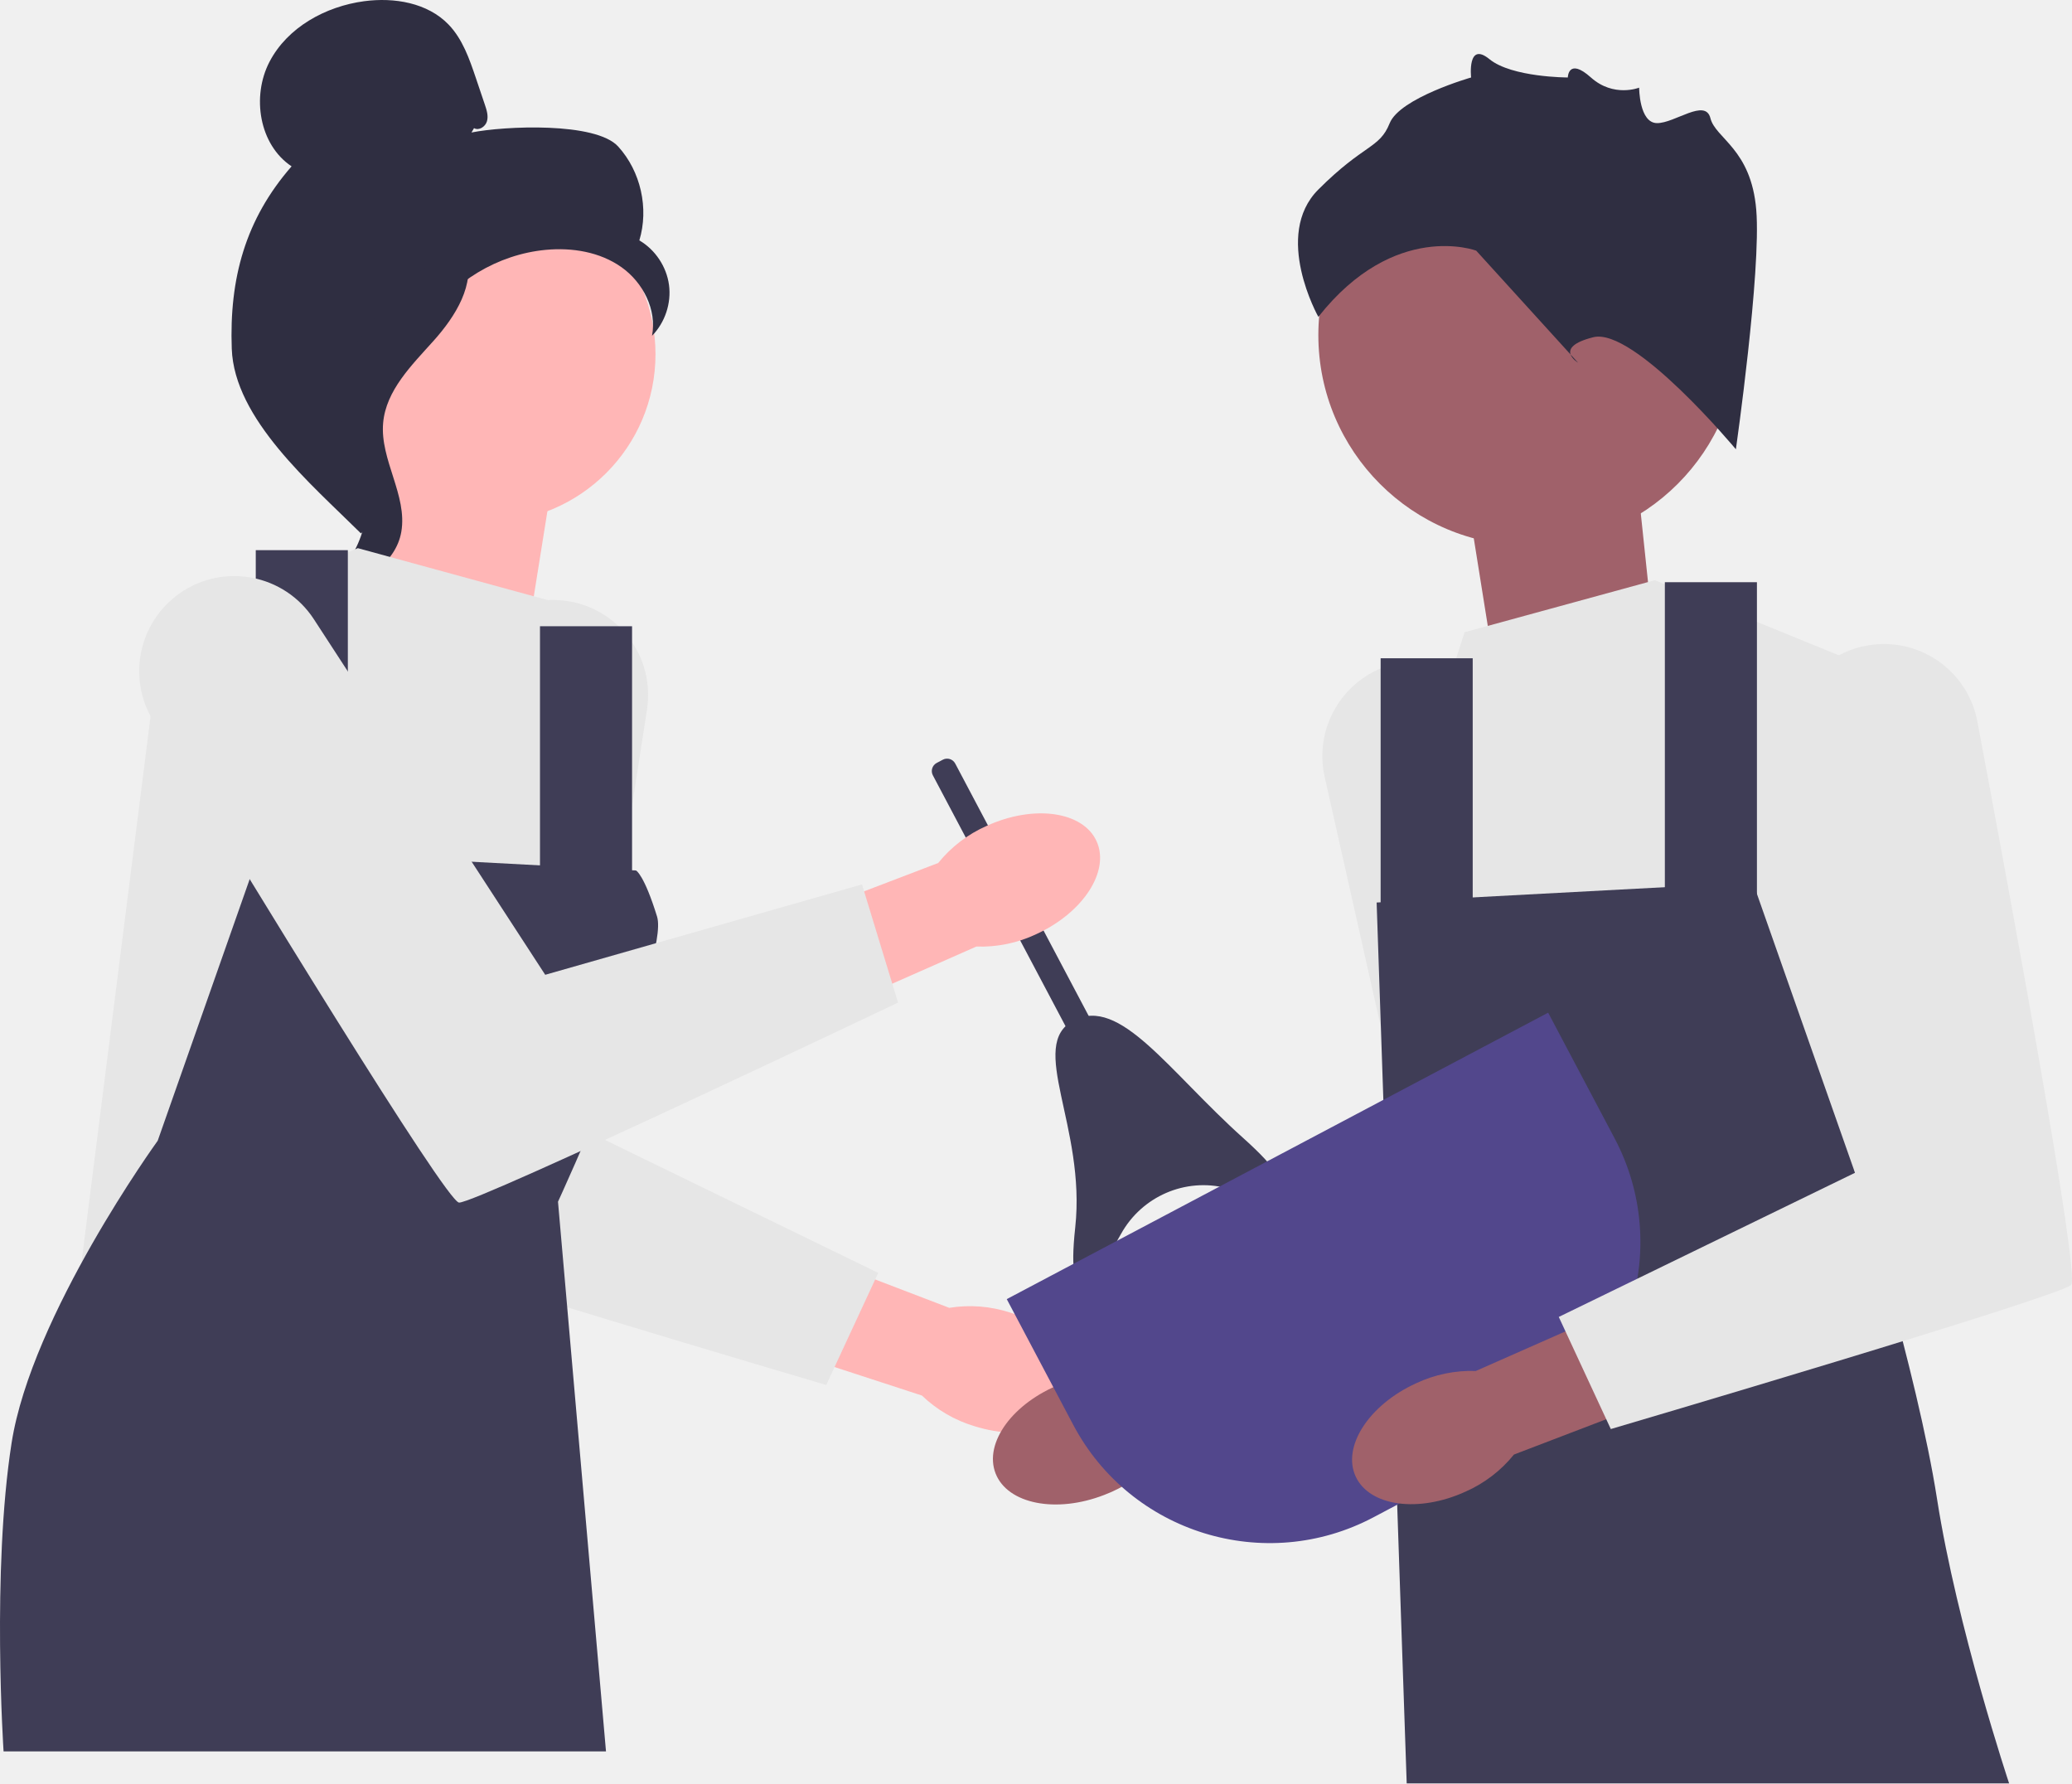
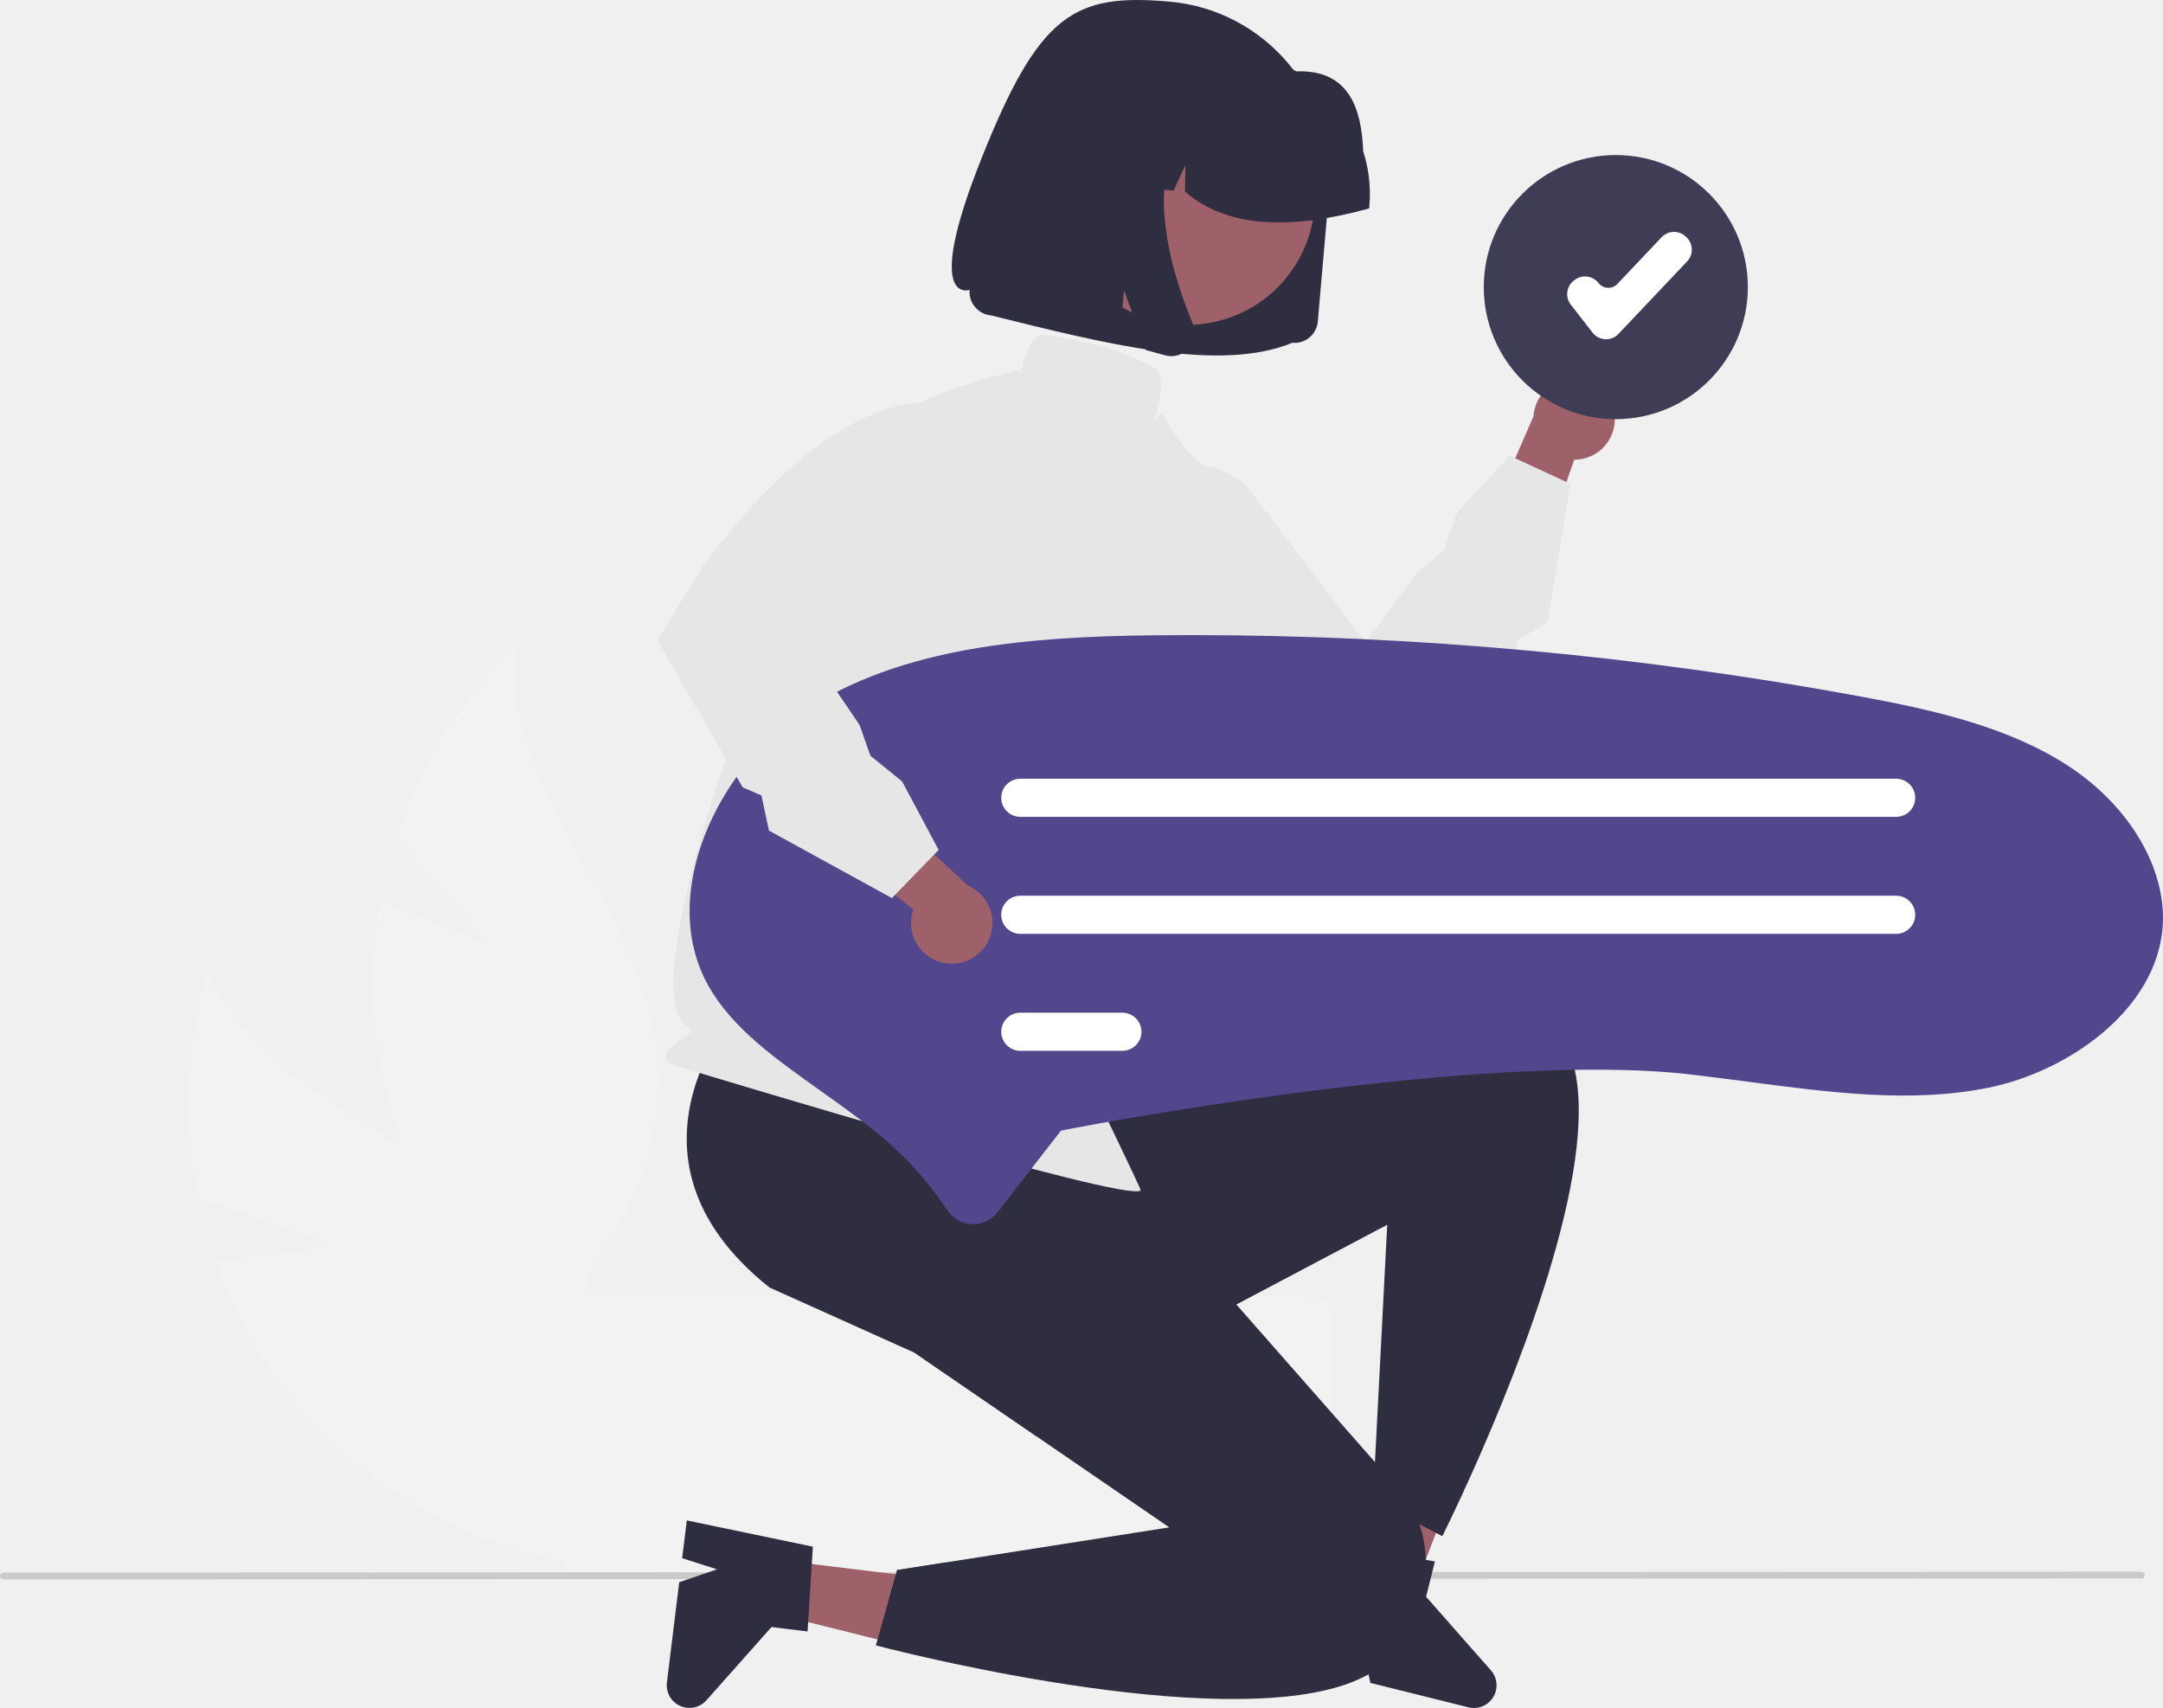
- <svg xmlns="http://www.w3.org/2000/svg" width="713.526" height="614" viewBox="0 0 713.526 614" role="img" artist="Katerina Limpitsouni" source="https://undraw.co/">
-   <g>
-     <path id="uuid-25964adc-e6e4-4b9a-b8ec-929b0c1831fb-829" d="m347.873,451.902c16.985,5.299,28.02,18.358,24.645,29.167-3.374,10.809-19.877,15.273-36.867,9.97-6.816-2.025-13.048-5.653-18.175-10.581l-71.685-23.361,11.679-33.406,69.428,26.576c7.021-1.138,14.213-.578,20.973,1.634l-0.0 0Z" fill="#ffb6b6" />
-     <path d="m194.305,206.79h-0c-17.093-2.024-32.831,9.528-36.015,26.443-11.357,60.333-35.479,190.8-32.303,193.976,4.136,4.136,158.531,49.627,158.531,49.627l17.921-38.599-102.011-49.627,22.372-144.302c2.84-18.319-10.086-35.338-28.495-37.519v0Z" fill="#e6e6e6" />
-   </g>
-   <g>
-     <path id="uuid-a5d71dbf-4b88-4e86-8463-d776047f9b39-830" d="m380.312,514.658c-16.573,6.474-33.348,3.169-37.466-7.379s5.979-24.343,22.559-30.817c6.588-2.677,13.721-3.737,20.802-3.092l70.569-26.542,11.749,33.381-70.816,22.622c-4.772,5.275-10.737,9.331-17.398,11.827h-0Z" fill="#a0616a" />
-     <path d="m482.08,228.147h0c16.918-3.169,33.397,7.3,37.711,23.963,15.386,59.433,48.221,187.984,45.265,191.367-3.848,4.404-154.837,60.168-154.837,60.168l-20.474-37.307,98.445-56.37-32.019-142.472c-4.065-18.087,7.688-35.936,25.909-39.349l-0.0 0Z" fill="#e6e6e6" />
-   </g>
-   <polygon points="182.197 215.457 190.605 162.907 133.851 139.785 125.443 219.661 182.197 215.457" fill="#ffb6b6" />
-   <polygon points="513.663 223.728 505.255 171.178 562.009 148.056 570.417 227.932 513.663 223.728" fill="#a0616a" />
-   <g>
-     <circle cx="167.855" cy="121.925" r="57.875" fill="#ffb6b6" />
-     <path d="m163.236,44.116c1.675.978,3.918-.501,4.455-2.365s-.089-3.842-.709-5.679l-3.123-9.249c-2.215-6.56-4.565-13.348-9.362-18.341C147.258.946,135.753-.971,125.396.418c-13.3,1.784-26.423,8.986-32.607,20.895-6.184,11.909-3.551,28.527,7.623,35.958-15.926,18.254-21.478,38.598-20.601,62.807s27.259,46.49,44.463,63.544c3.842-2.329,7.335-13.244,5.222-17.209-2.113-3.965.914-8.559-1.702-12.211-2.617-3.652-4.806,2.163-2.16-1.468,1.669-2.292-4.846-7.564-2.365-8.935,12.001-6.634,15.993-21.593,23.531-33.049,9.092-13.817,24.653-23.175,41.12-24.727,9.071-.855,18.653.694,26.088,5.96s12.249,14.677,10.525,23.624c4.465-4.534,6.688-11.179,5.85-17.487s-4.72-12.142-10.214-15.352c3.341-11.048.479-23.757-7.276-32.307-7.755-8.55-39.211-7.093-50.532-4.843" fill="#2f2e41" />
-     <path d="m161.478,86.357c-14.994,1.619-25.821,14.607-34.963,26.602-5.269,6.914-10.789,14.548-10.656,23.24.134,8.787,6.009,16.325,8.817,24.652,4.59,13.612.117,29.807-10.809,39.134,10.795,2.049,22.466-6.046,24.329-16.875,2.169-12.606-7.387-24.773-6.255-37.514.997-11.225,9.843-19.864,17.363-28.257,7.52-8.393,14.583-19.53,11.124-30.256" fill="#2f2e41" />
-   </g>
-   <path d="m188.754,206.645l-65.523-17.921-67.548,27.571-28.949,228.836,165.423,5.514v-36.911s28.949-36.151,23.435-88.535l-5.514-52.384-21.324-66.169Z" fill="#e6e6e6" />
-   <path d="m219.038,299.696l-129.582-6.893-35.152,99.943S10.88,452.712,3.987,496.825c-6.893,44.113-2.757,106.147-2.757,106.147h207.452l-16.526-189.238s38.582-83.71,34.11-98.185c-4.472-14.475-7.229-15.853-7.229-15.853l-0-0Z" fill="#3f3d56" />
-   <rect x="88.078" y="189.413" width="31.706" height="117.175" fill="#3f3d56" />
-   <rect x="185.953" y="215.606" width="31.706" height="96.497" fill="#3f3d56" />
-   <path d="m504.35,217.673l65.523-17.921,67.548,27.571,28.949,228.836-165.423,5.514v-36.911s-16.922-37.736-.689-87.846c15.853-48.938-17.232-53.073-17.232-53.073l21.324-66.169v-0Z" fill="#e6e6e6" />
-   <path d="m474.065,310.724l129.582-6.893,35.152,99.943s21.367,68.237,28.26,112.35,24.813,97.875,24.813,97.875h-207.452l-6.22-181.966-4.136-121.31 0-0Z" fill="#3f3d56" />
-   <rect x="573.319" y="200.442" width="31.706" height="117.175" fill="#3f3d56" />
-   <rect x="475.444" y="226.634" width="31.706" height="96.497" fill="#3f3d56" />
-   <circle cx="526.48" cy="115.356" r="72.487" fill="#a0616a" />
-   <path d="m597.78,154.679s-35.07-42.084-49.098-38.577-5.26,8.767-5.26,8.767l-35.07-38.577s-28.056-10.521-54.358,22.795c0,0-15.781-28.056,0-43.837,15.781-15.781,21.042-14.028,24.549-22.795,3.507-8.767,28.056-15.781,28.056-15.781,0,0-1.408-12.62,6.31-6.31,7.718,6.31,26.993,6.31,26.993,6.31,0,0,.11-7.014,7.953,0s16.61,3.507,16.61,3.507c0,0,0,12.136,6.137,12.205s16.658-8.698,18.412-1.684,14.028,10.521,15.781,31.563-7.014,82.414-7.014,82.414Z" fill="#2f2e41" />
-   <g>
-     <path d="m328.942,262.869l56.122,106.095-7.693,4.069-56.122-106.095c-.815-1.54-.226-3.452,1.314-4.266l2.112-1.117c1.54-.815,3.452-.226,4.266,1.314v-0Z" fill="#3f3d56" />
-     <path d="m422.44,409.06c-14.278-3.681-29.215,2.837-36.38,15.724-8.972,16.137-19.221,29.376-15.789-2.176,3.778-34.735-16.599-62.789-.585-71.261,16.014-8.471,32.55,17.274,58.578,40.584,24.123,21.604,10.212,21.263-5.824,17.128l-0.0 0Z" fill="#3f3d56" />
-   </g>
-   <g>
-     <path id="uuid-cca3ea91-4b8f-4d88-9418-fea0098b5ff4-831" d="m339.796,284.332c16.185-7.39,33.118-5.029,37.82,5.272,4.702,10.301-4.608,24.64-20.801,32.03-6.428,3.041-13.49,4.498-20.596,4.25l-68.974,30.447-13.598-32.672,69.44-26.546c4.469-5.534,10.199-9.916,16.709-12.781v-0Z" fill="#ffb6b6" />
-     <path d="m61.845,204.293l-0.0 0c-14.08,9.9-18.09,29.007-9.172,43.729,31.809,52.509,100.921,165.766,105.406,166.011,5.84.32,151.178-68.848,151.178-68.848l-12.416-40.705-109.088,31.126-79.648-122.392c-10.111-15.538-31.096-19.585-46.26-8.922,0,0,0,0,0,0Z" fill="#e6e6e6" />
-   </g>
-   <path d="m346.693,447.268l186.438-98.621,22.886,43.266c19.742,37.322,5.47,83.65-31.852,103.392l-51.194,27.08c-37.322,19.742-83.65,5.47-103.392-31.852l-22.887-43.266h0v0h-0Z" fill="#52478C" />
-   <path id="uuid-f7f7485f-a1d4-48b6-9f93-907c0610bac7-832" d="m504.649,513.56c-16.184,7.393-33.118,5.034-37.821-5.266s4.605-24.64,20.796-32.033c6.427-3.042,13.489-4.5,20.596-4.253l68.97-30.457,13.603,32.67-69.436,26.556c-4.468,5.534-10.197,9.918-16.707,12.784h0Z" fill="#a0616a" />
-   <path d="m644.922,221.954h0c17.093-2.024,32.831,9.528,36.015,26.443,11.357,60.333,35.479,190.8,32.303,193.976-4.136,4.136-158.531,49.627-158.531,49.627l-17.921-38.599,102.011-49.627-22.372-144.302c-2.84-18.319,10.086-35.338,28.495-37.519v-0Z" fill="#e6e6e6" />
+ <svg xmlns="http://www.w3.org/2000/svg" width="757.448" height="598.078" viewBox="0 0 757.448 598.078" role="img" artist="Katerina Limpitsouni" source="https://undraw.co/">
+   <path d="M338.61,586.941l-48-16.77a164.052,164.052,0,0,1,3.452-78.858c18.209,43.839,75.004,56.096,106.538,91.579a98.678,98.678,0,0,1,22.866,82.418l9.191,34.87a165.354,165.354,0,0,1-118.311-71.911,159.724,159.724,0,0,1-17.682-35.957C317.384,590.842,338.61,586.941,338.61,586.941Z" transform="translate(-221.2762 -150.9609)" fill="#f2f2f2" />
+   <path d="M393.718,482.241l-33.52-38.232a164.053,164.053,0,0,1,41.835-66.936c-5.738,47.123,37.659,85.756,47.633,132.167a98.678,98.678,0,0,1-20.681,82.994L419.814,627.11A165.354,165.354,0,0,1,352.25,506.264a159.724,159.724,0,0,1,2.316-40.003C373.323,475.185,393.718,482.241,393.718,482.241Z" transform="translate(-221.2762 -150.9609)" fill="#f2f2f2" />
+   <path d="M673.779,604.792H431.42c-7.121,0-12.912,1.434-12.912,3.205v94.795H686.724V607.997C686.724,606.225,680.934,604.792,673.779,604.792Z" transform="translate(-221.2762 -150.9609)" fill="#f2f2f2" />
+   <path d="M971.217,703.693l-748.75.307a1.191,1.191,0,1,1,0-2.381l748.75-.307a1.191,1.191,0,0,1,0,2.381Z" transform="translate(-221.2762 -150.9609)" fill="#cacaca" />
+   <polygon points="271.281 546.06 269.016 564.511 339.105 582.027 342.448 554.795 271.281 546.06" fill="#9e616a" />
+   <path d="M505.933,692.551l-1.859,29.693-12.629-1.55-22.795,25.649a7.948,7.948,0,0,1-13.83-6.248l4.307-35.094,13.235-4.516-12.202-3.895,1.624-13.232Z" transform="translate(-221.2762 -150.9609)" fill="#2f2e41" />
+   <polygon points="476.038 555.143 494.076 559.638 519.999 492.205 493.377 485.57 476.038 555.143" fill="#9e616a" />
+   <path d="M743.354,735.842l-22.68-25.75,3.08-12.35-3.21-.6h-.02l-20.04-3.74-5.98-1.12-14.5,42.7,12.94,3.23,5.35-11.64,2.24,10.69.63,2.99,34.31,8.55a7.943,7.943,0,0,0,7.88-12.96Z" transform="translate(-221.2762 -150.9609)" fill="#2f2e41" />
+   <path d="M545.964,699.092l6.54-1.03c-7.02,7.31-13.76,12.14-20.16,13.64l3.1-10.96Z" transform="translate(-221.2762 -150.9609)" fill="#2f2e41" />
+   <path d="M737.004,666.182c-6.19,13.84-10.65,22.7-10.65,22.7l-2.21-1.16-5.82-3.05-13.86-7.27-2.38-1.25.68-13.22,3.02-58.46,1.28-24.64-52.83,27.92-62.51,33.04q-3.84,6.69-7.63,13.02l-42.47-29.13,43.1-62.89,25.12-11.74-5.42-1.05a39.775,39.775,0,0,1,4.68-5.59l1.9-1.07s119.53-65.84,153.92-32.08a27.353,27.353,0,0,1,6.5,10.71C783.214,554.832,753.764,628.742,737.004,666.182Z" transform="translate(-221.2762 -150.9609)" fill="#2f2e41" />
+   <path d="M710.704,728.112a27.8,27.8,0,0,1-10.17,9.15,52.373,52.373,0,0,1-10.96,4.47c-50.68,14.81-161.59-14.62-161.59-14.62l4.36-15.41,3.1-10.96,10.52-1.65,6.54-1.03,78.22-12.27-21.55-14.78-25.08-17.2-42.47-29.13-50.9-22.89c-59-47-9.6-99.7-9.6-99.7l33.02-23.4,10.72-7.6,65.86,33.7,19.12,45.26,5.88,13.91,38.51,43.79,48.53,55.18.38.43a34.823,34.823,0,0,1,3.95,3.5c.45.44.92.93,1.4,1.46a46.907,46.907,0,0,1,9.83,16.35,40.85,40.85,0,0,1,2.22,12.42.045.045,0,0,1,0,.05C720.764,705.952,718.234,716.342,710.704,728.112Z" transform="translate(-221.2762 -150.9609)" fill="#2f2e41" />
+   <path d="M458.549,524.335c-2.626-.793-3.963-1.759-4.207-3.037-.358-1.877,1.752-3.55,4.196-5.489,1.704-1.351,6.2-3.702,4.556-4.425-24.918-10.971,35.662-166.73,53.24-184.429,3.572-3.596,3.146-10.897,7.906-17.392,13.002-17.739,24.41-20.953,47.136-27.354q2.767-.78,5.766-1.633c2.587-.738-.14,6.61,1.208,1.683,1.499-5.475,3.048-11.137,6.769-13.845l.242-.177.299.019c6.886.456,29.37,4.23,40.902,12.372l.159.114.093.171c2.126,3.965.622,9.949-.832,15.734-1.195,4.75,1.678-2.765,2.821-.324,8.74,18.661,23.767,22.886,23.919,22.929l.747.202-.149.758c3.928,20.368-23.015,83.47-28.84,125.962-5.918,43.17,27.817,91.79-21.757,83.617.114.375,18.296,37.703,18,38C616.216,572.306,468.448,527.324,458.549,524.335Zm150.964,53.191Z" transform="translate(-221.2762 -150.9609)" fill="#e6e6e6" />
+   <path d="M786.548,295.317a14.173,14.173,0,0,1-14,16.623l-16.645,47.537L740.043,338.657l18.238-41.95a14.25,14.25,0,0,1,28.267-1.39Z" transform="translate(-221.2762 -150.9609)" fill="#9e616a" />
+   <path d="M713.297,427.789l-30.17-6.524c-54.418-17.231-73.077-38.496-79.161-53.305-6.491-15.801-.576-27.365-.32-27.849l.155-.208L623.318,320.909a24.408,24.408,0,0,1,36.48,2.756L699.431,375.997l18.353-24.864,8.902-7.123,4.802-13.46,18.416-20.034,21.321,9.866L763.197,368.826l-10.741,6.568-.506,7.132-.177.208Z" transform="translate(-221.2762 -150.9609)" fill="#e6e6e6" />
+   <path d="M562.138,579.6c-.149,0-.298-.003-.448-.009a10.89,10.89,0,0,1-8.757-4.981,123.025,123.025,0,0,0-25.899-28.055c-6.078-4.858-12.43-9.375-18.572-13.744-15.846-11.267-30.768-21.878-39.052-36.54-18.061-31.972,3.208-76.504,33.593-96.475,34.081-22.399,78.908-25.912,122.274-26.373q6.76-.071,13.529-.071h0a1289.894,1289.894,0,0,1,232.952,21.3c25.553,4.714,52.3,10.49,73.794,24.505,21.366,13.933,34.353,35.873,33.086,55.898-1.85,29.233-32.839,51.076-61.057,56.786-26.896,5.439-54.837,1.763-84.417-2.129-6.53-.859-13.282-1.747-19.959-2.519-72.566-8.388-208.886,17.465-214.653,18.57l-5.722,1.095-22.201,28.569A10.654,10.654,0,0,1,562.138,579.6Z" transform="translate(-221.2762 -150.9609)" fill="#52478C" />
+   <path d="M885.283,436.993h-306.712a6.673,6.673,0,0,1,0-13.347h306.712a6.673,6.673,0,0,1,0,13.347Z" transform="translate(-221.2762 -150.9609)" fill="#fff" />
+   <path d="M885.283,477.955h-306.712a6.673,6.673,0,1,1-.014-13.347H885.283a6.673,6.673,0,0,1,0,13.347Z" transform="translate(-221.2762 -150.9609)" fill="#fff" />
+   <path d="M614.313,518.916H578.571a6.673,6.673,0,0,1,0-13.347h35.743a6.673,6.673,0,0,1,0,13.347Z" transform="translate(-221.2762 -150.9609)" fill="#fff" />
+   <circle cx="565.834" cy="100.534" r="45.682" fill="#fff" />
+   <path d="M787.11,297.736a46.24,46.24,0,1,1,46.24-46.24A46.293,46.293,0,0,1,787.11,297.736Z" transform="translate(-221.2762 -150.9609)" fill="#3f3d56" />
+   <path d="M783.69,269.753c-.097,0-.195-.003-.292-.008a5.974,5.974,0,0,1-4.428-2.301l-7.634-9.815a5.976,5.976,0,0,1,1.048-8.388l.275-.214a5.976,5.976,0,0,1,8.39,1.048,4.359,4.359,0,0,0,6.602.321l15.501-16.364a5.985,5.985,0,0,1,8.451-.23l.254.242a5.976,5.976,0,0,1,.228,8.45l-24.055,25.391A5.97,5.97,0,0,1,783.69,269.753Z" transform="translate(-221.2762 -150.9609)" fill="#fff" />
+   <path d="M552.176,488.196a14.173,14.173,0,0,1-11.046-18.716l-39.337-31.454,24.899-8.067,33.538,31.106a14.25,14.25,0,0,1-8.054,27.131Z" transform="translate(-221.2762 -150.9609)" fill="#9e616a" />
+   <path d="M451.455,375.193l16.151-26.305c34.288-45.636,60.534-56.196,76.522-57.029,17.059-.89,26.011,8.523,26.382,8.925l.145.215,11.455,24.708a24.408,24.408,0,0,1-14.687,33.506l-62.507,20.057,17.379,25.554,3.771,10.759,11.109,8.99,12.801,24.013-16.373,16.849L490.555,441.809l-2.638-12.311-6.561-2.841-.138-.236Z" transform="translate(-221.2762 -150.9609)" fill="#e6e6e6" />
+   <path id="b7175576-f1ba-43ba-8f76-518314c256be-504" data-name="Path 9" d="M673.859,270.987l.041.004a8.177,8.177,0,0,0,8.85-7.443l3.955-45.459a60.98,60.98,0,0,0-2.73-24.126,61.964,61.964,0,0,0-29.598-35.425,61.016,61.016,0,0,0-23.438-6.998c-33.567-2.973-45.779,4.094-66.162,55.394s-3.961,45.528-3.961,45.528a8.19,8.19,0,0,0,.368,3.246,8.324,8.324,0,0,0,3.988,4.759,8.217,8.217,0,0,0,3.134.935c39.725,9.818,79.812,20.163,105.56,9.587Z" transform="translate(-221.2762 -150.9609)" fill="#2f2e41" />
+   <path id="a02f472c-6a06-41c7-9b05-293ddf5937fe-505" data-name="Ellipse 1" d="M599.537,194.796a44.98,44.98,0,0,0,46.2,69.056,44.456,44.456,0,0,0,28.497-19.025,44.98,44.98,0,0,0-46.166-69.036A44.456,44.456,0,0,0,599.536,194.798Z" transform="translate(-221.2762 -150.9609)" fill="#9e616a" />
+   <path id="adbc6b4a-ced6-4270-bb29-8c8f4fd87f84-506" data-name="Path 10" d="M700.801,223.043a48.239,48.239,0,0,0-2.159-19.081c-.552-15.076-5.018-28.706-23.406-28.01a48.261,48.261,0,0,0-18.413-5.517l-9.095-.837q-.153-.014-.307-.027a48.157,48.157,0,0,0-52.123,43.834l-.079.911,19.241,1.752,8.158-17.765-.286,18.485,9.938.909,4.114-8.963-.142,9.32c14.832,12.889,37.196,13.421,64.471,5.9Z" transform="translate(-221.2762 -150.9609)" fill="#2f2e41" />
+   <path id="e837c95d-b162-450d-9836-a61223397ab5-507" data-name="Path 13" d="M639.58,266.561a8.046,8.046,0,0,1-.721,4.371,8.229,8.229,0,0,1-1.25,1.925,8.323,8.323,0,0,1-1.456,1.315,8.163,8.163,0,0,1-5.451,1.461q-.181-.017-.361-.042t-.359-.057q-.181-.031-.36-.072t-.358-.089l-6.724-1.836-7.66-20.921-1.602,18.413-30.573-8.294,6.798-78.139,52.048,4.78-1.417,1.383a35.949,35.949,0,0,0-9.642,16.917,58.599,58.599,0,0,0-1.353,19.89,105.673,105.673,0,0,0,3.857,19.876,155.743,155.743,0,0,0,5.992,16.901A8.217,8.217,0,0,1,639.58,266.561Z" transform="translate(-221.2762 -150.9609)" fill="#2f2e41" />
</svg>
